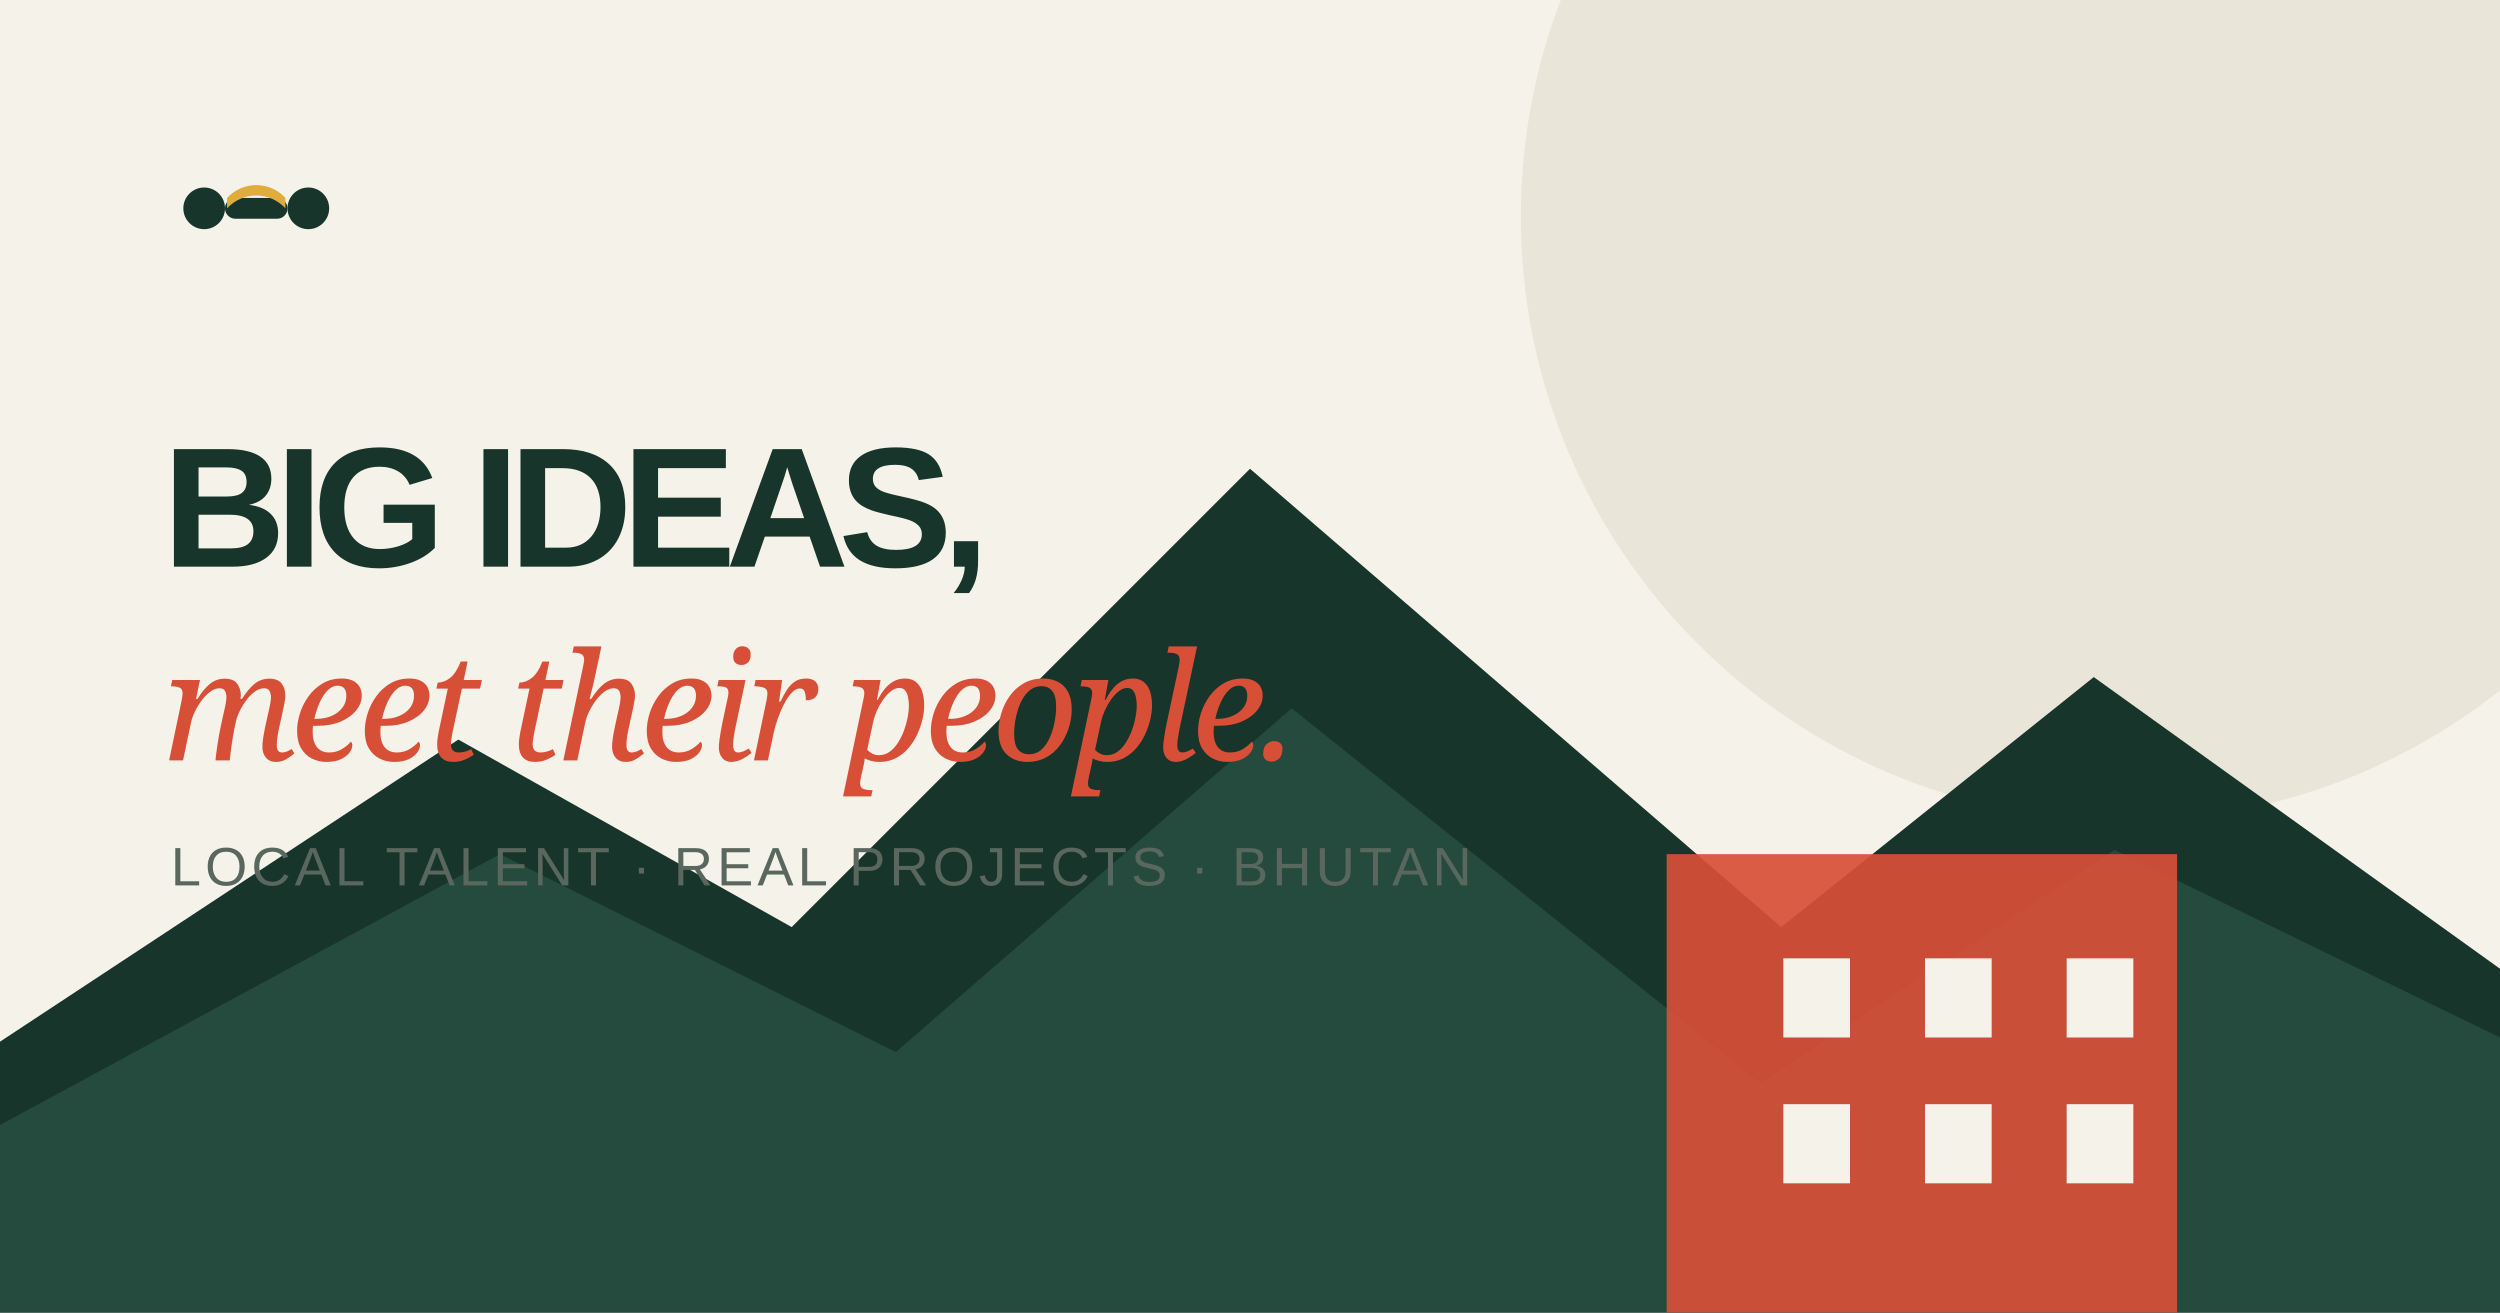
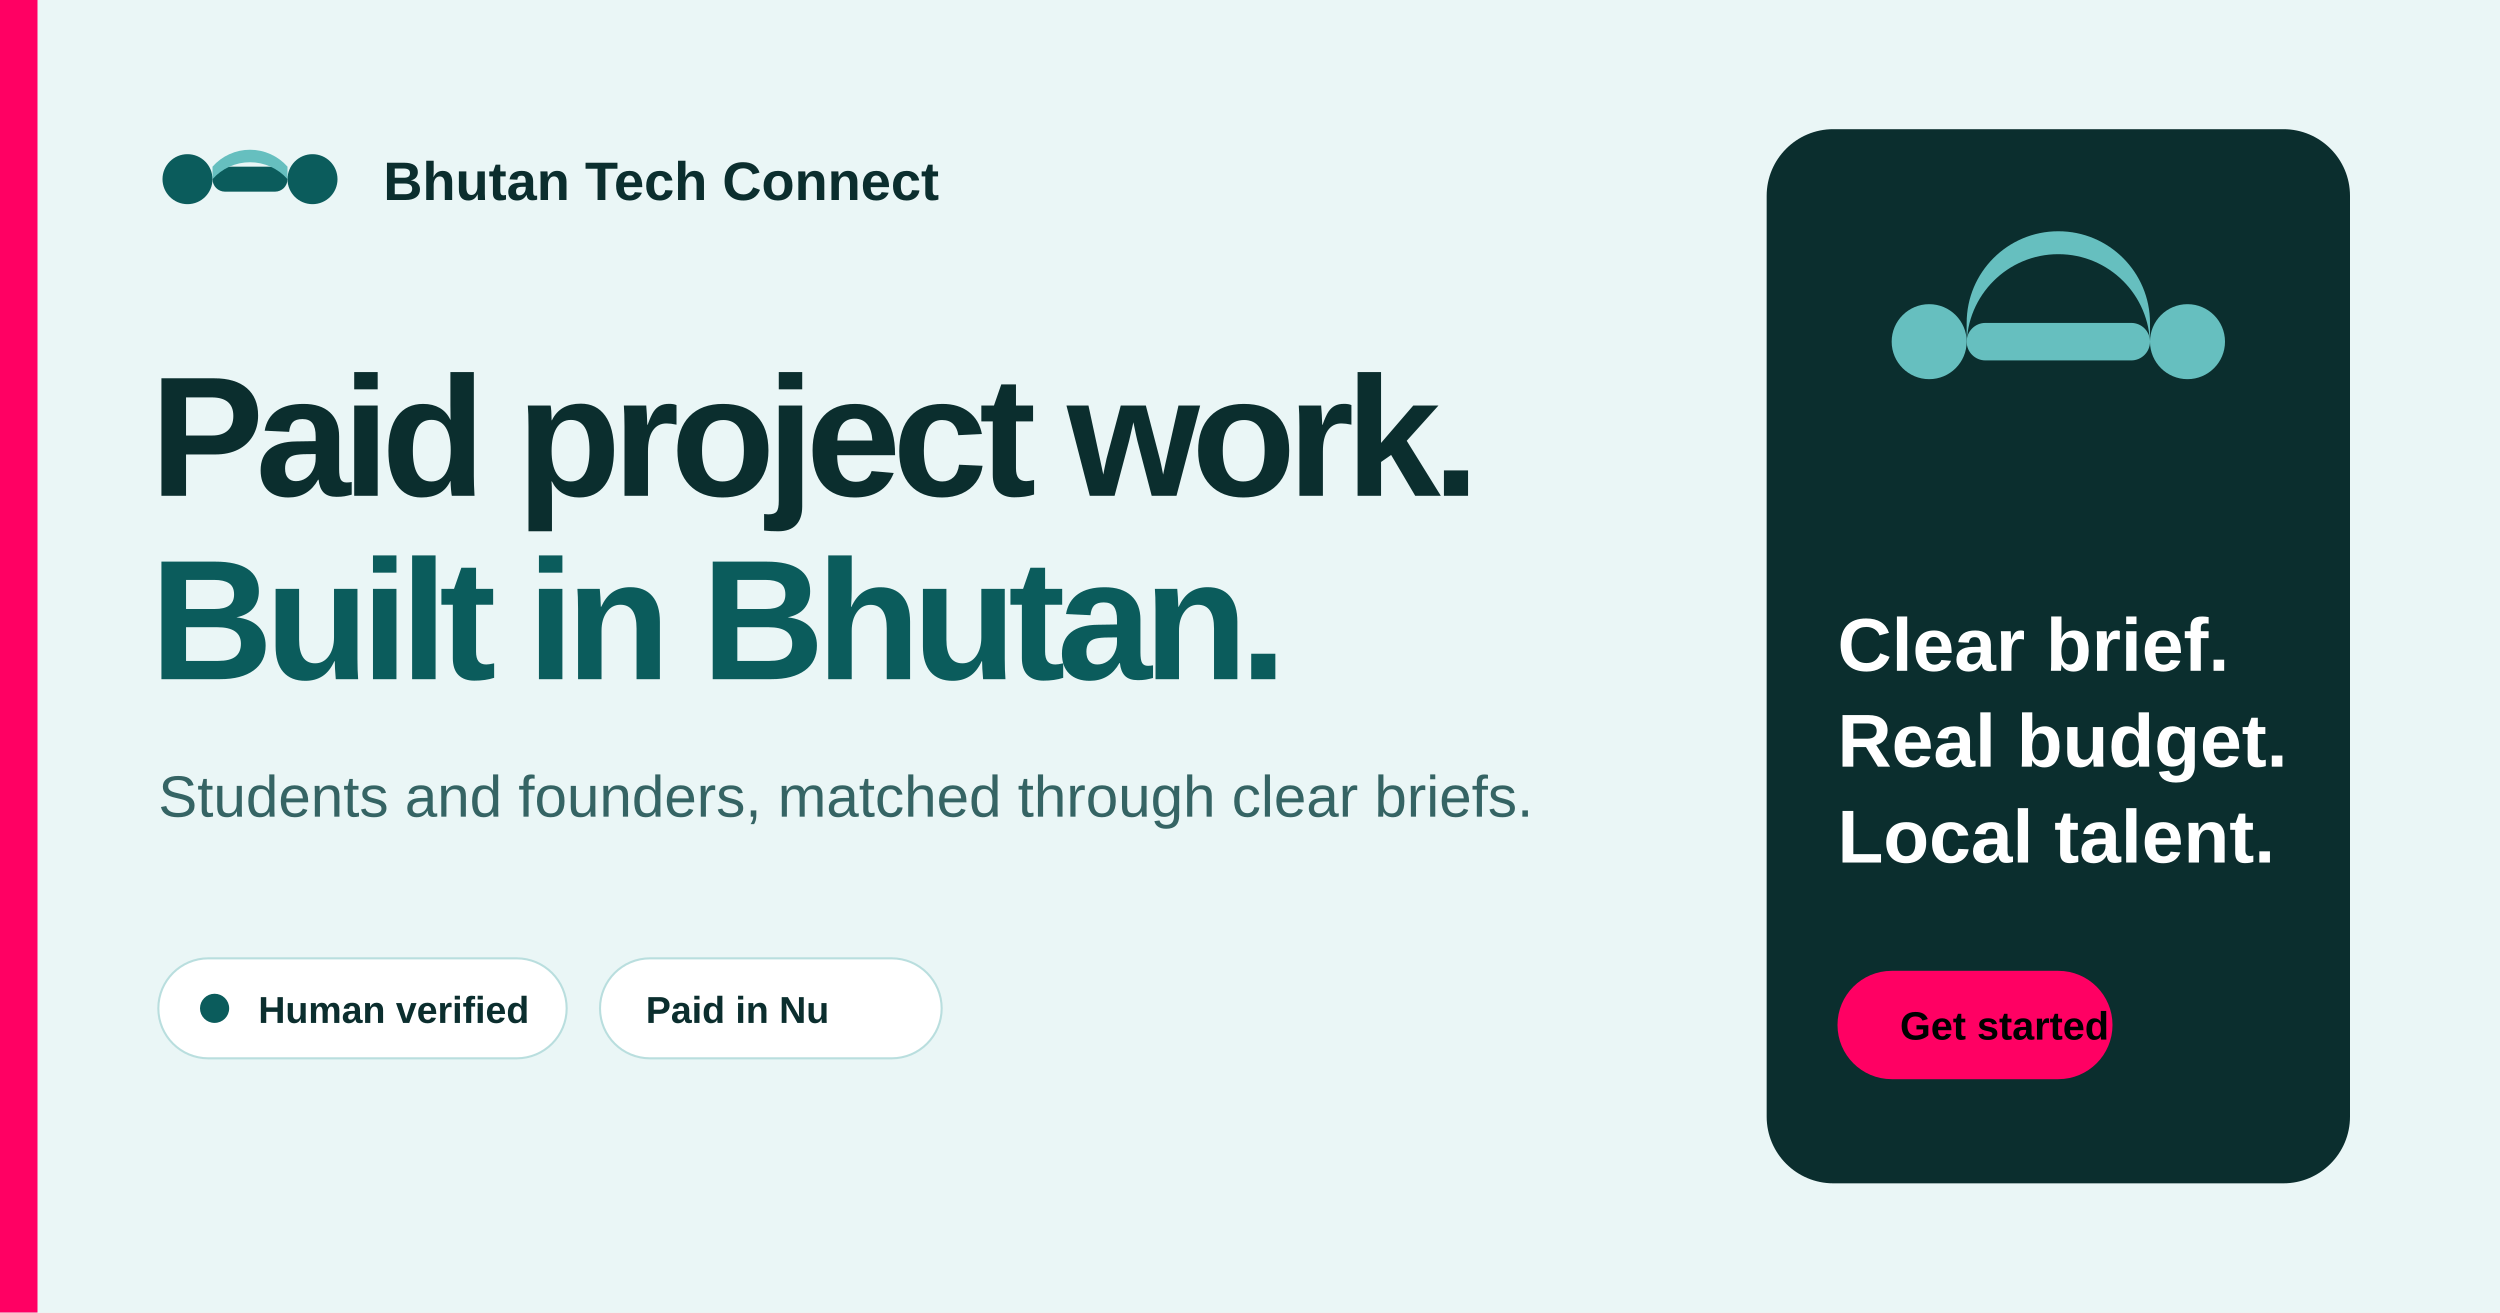
- <svg xmlns="http://www.w3.org/2000/svg" width="1200" height="630" viewBox="0 0 1200 630">
-   <rect width="1200" height="630" fill="#f5f2ea" />
-   <circle cx="1020" cy="104" r="290" fill="#eae5d9" />
-   <path d="M0 500 220 355l160 90 220-220 255 220 150-120 195 140v165H0Z" fill="#17352b" />
-   <path d="M0 540 240 410l190 95 190-165 225 180 170-112 185 90v132H0Z" fill="#244b3e" />
-   <path d="M800 630V410h245v220" fill="#d84f37" opacity=".92" />
-   <path d="M856 460h32v38h-32zm68 0h32v38h-32zm68 0h32v38h-32zM856 530h32v38h-32zm68 0h32v38h-32zm68 0h32v38h-32z" fill="#f5f2ea" />
-   <g transform="translate(78 78)">
-     <circle cx="20" cy="22" r="10" fill="#17352b" />
-     <circle cx="70" cy="22" r="10" fill="#17352b" />
-     <rect x="30" y="17" width="30" height="10" rx="5" fill="#17352b" />
-     <path d="M31 17a19 19 0 0 1 28 0v5a19 19 0 0 0-28 0z" fill="#e0ad3c" />
+ <svg xmlns="http://www.w3.org/2000/svg" width="1200" height="630" viewBox="0 0 1200 630" role="img" aria-labelledby="title desc">
+   <rect width="1200" height="630" fill="#eaf6f6" />
+   <rect width="18" height="630" fill="#ff0063" />
+   <g transform="translate(72 62)">
+     <circle cx="18" cy="24" r="12" fill="#0b5c5c" />
+     <circle cx="78" cy="24" r="12" fill="#0b5c5c" />
+     <rect x="30" y="18" width="36" height="12" rx="6" fill="#0b5c5c" />
+     <path d="M30 18a24 24 0 0 1 36 0v6a24 24 0 0 0-36 0z" fill="#66bfbf" />
+     <text x="112" y="34" fill="#0b2e2e" font-family="Geist, Arial, Helvetica, sans-serif" font-size="26" font-weight="700">Bhutan Tech Connect</text>
  </g>
-   <text x="78" y="272" fill="#17352b" font-family="Arial, Helvetica, sans-serif" font-size="82" font-weight="700" letter-spacing="-5">BIG IDEAS,</text>
-   <text x="78" y="365" fill="#d84f37" font-family="Georgia, serif" font-size="72" font-style="italic" letter-spacing="-3">meet their people.</text>
-   <text x="82" y="425" fill="#59675f" font-family="Arial, Helvetica, sans-serif" font-size="26" letter-spacing="2">LOCAL TALENT · REAL PROJECTS · BHUTAN</text>
+   <text x="72" y="238" fill="#0b2e2e" font-family="Geist, Arial, Helvetica, sans-serif" font-size="82" font-weight="700" letter-spacing="-4">Paid project work.</text>
+   <text x="72" y="326" fill="#0b5c5c" font-family="Geist, Arial, Helvetica, sans-serif" font-size="82" font-weight="700" letter-spacing="-4">Built in Bhutan.</text>
+   <text x="76" y="392" fill="#356464" font-family="Geist, Arial, Helvetica, sans-serif" font-size="28">Students and founders, matched through clear briefs.</text>
+   <g transform="translate(76 460)">
+     <rect width="196" height="48" rx="24" fill="#ffffff" stroke="#b9dede" />
+     <circle cx="27" cy="24" r="7" fill="#0b5c5c" />
+     <text x="48" y="31" fill="#0b2e2e" font-family="Geist, Arial, Helvetica, sans-serif" font-size="18" font-weight="700">Human verified</text>
+     <rect x="212" width="164" height="48" rx="24" fill="#ffffff" stroke="#b9dede" />
+     <text x="234" y="31" fill="#0b2e2e" font-family="Geist, Arial, Helvetica, sans-serif" font-size="18" font-weight="700">Paid in Nu</text>
+   </g>
+   <g transform="translate(848 62)">
+     <rect width="280" height="506" rx="32" fill="#0b2e2e" />
+     <g transform="translate(46 66)">
+       <circle cx="32" cy="36" r="18" fill="#66bfbf" />
+       <circle cx="156" cy="36" r="18" fill="#66bfbf" />
+       <rect x="50" y="27" width="88" height="18" rx="9" fill="#66bfbf" />
+       <path d="M50 27a44 44 0 0 1 88 0v11a44 44 0 0 0-88 0z" fill="#66bfbf" />
+     </g>
+     <text x="34" y="260" fill="#ffffff" font-family="Geist, Arial, Helvetica, sans-serif" font-size="36" font-weight="700">Clear brief.</text>
+     <text x="34" y="306" fill="#ffffff" font-family="Geist, Arial, Helvetica, sans-serif" font-size="36" font-weight="700">Real budget.</text>
+     <text x="34" y="352" fill="#ffffff" font-family="Geist, Arial, Helvetica, sans-serif" font-size="36" font-weight="700">Local talent.</text>
+     <rect x="34" y="404" width="132" height="52" rx="26" fill="#ff0063" />
+     <text x="64" y="437" fill="#000000" font-family="Geist, Arial, Helvetica, sans-serif" font-size="19" font-weight="700">Get started</text>
+   </g>
</svg>
